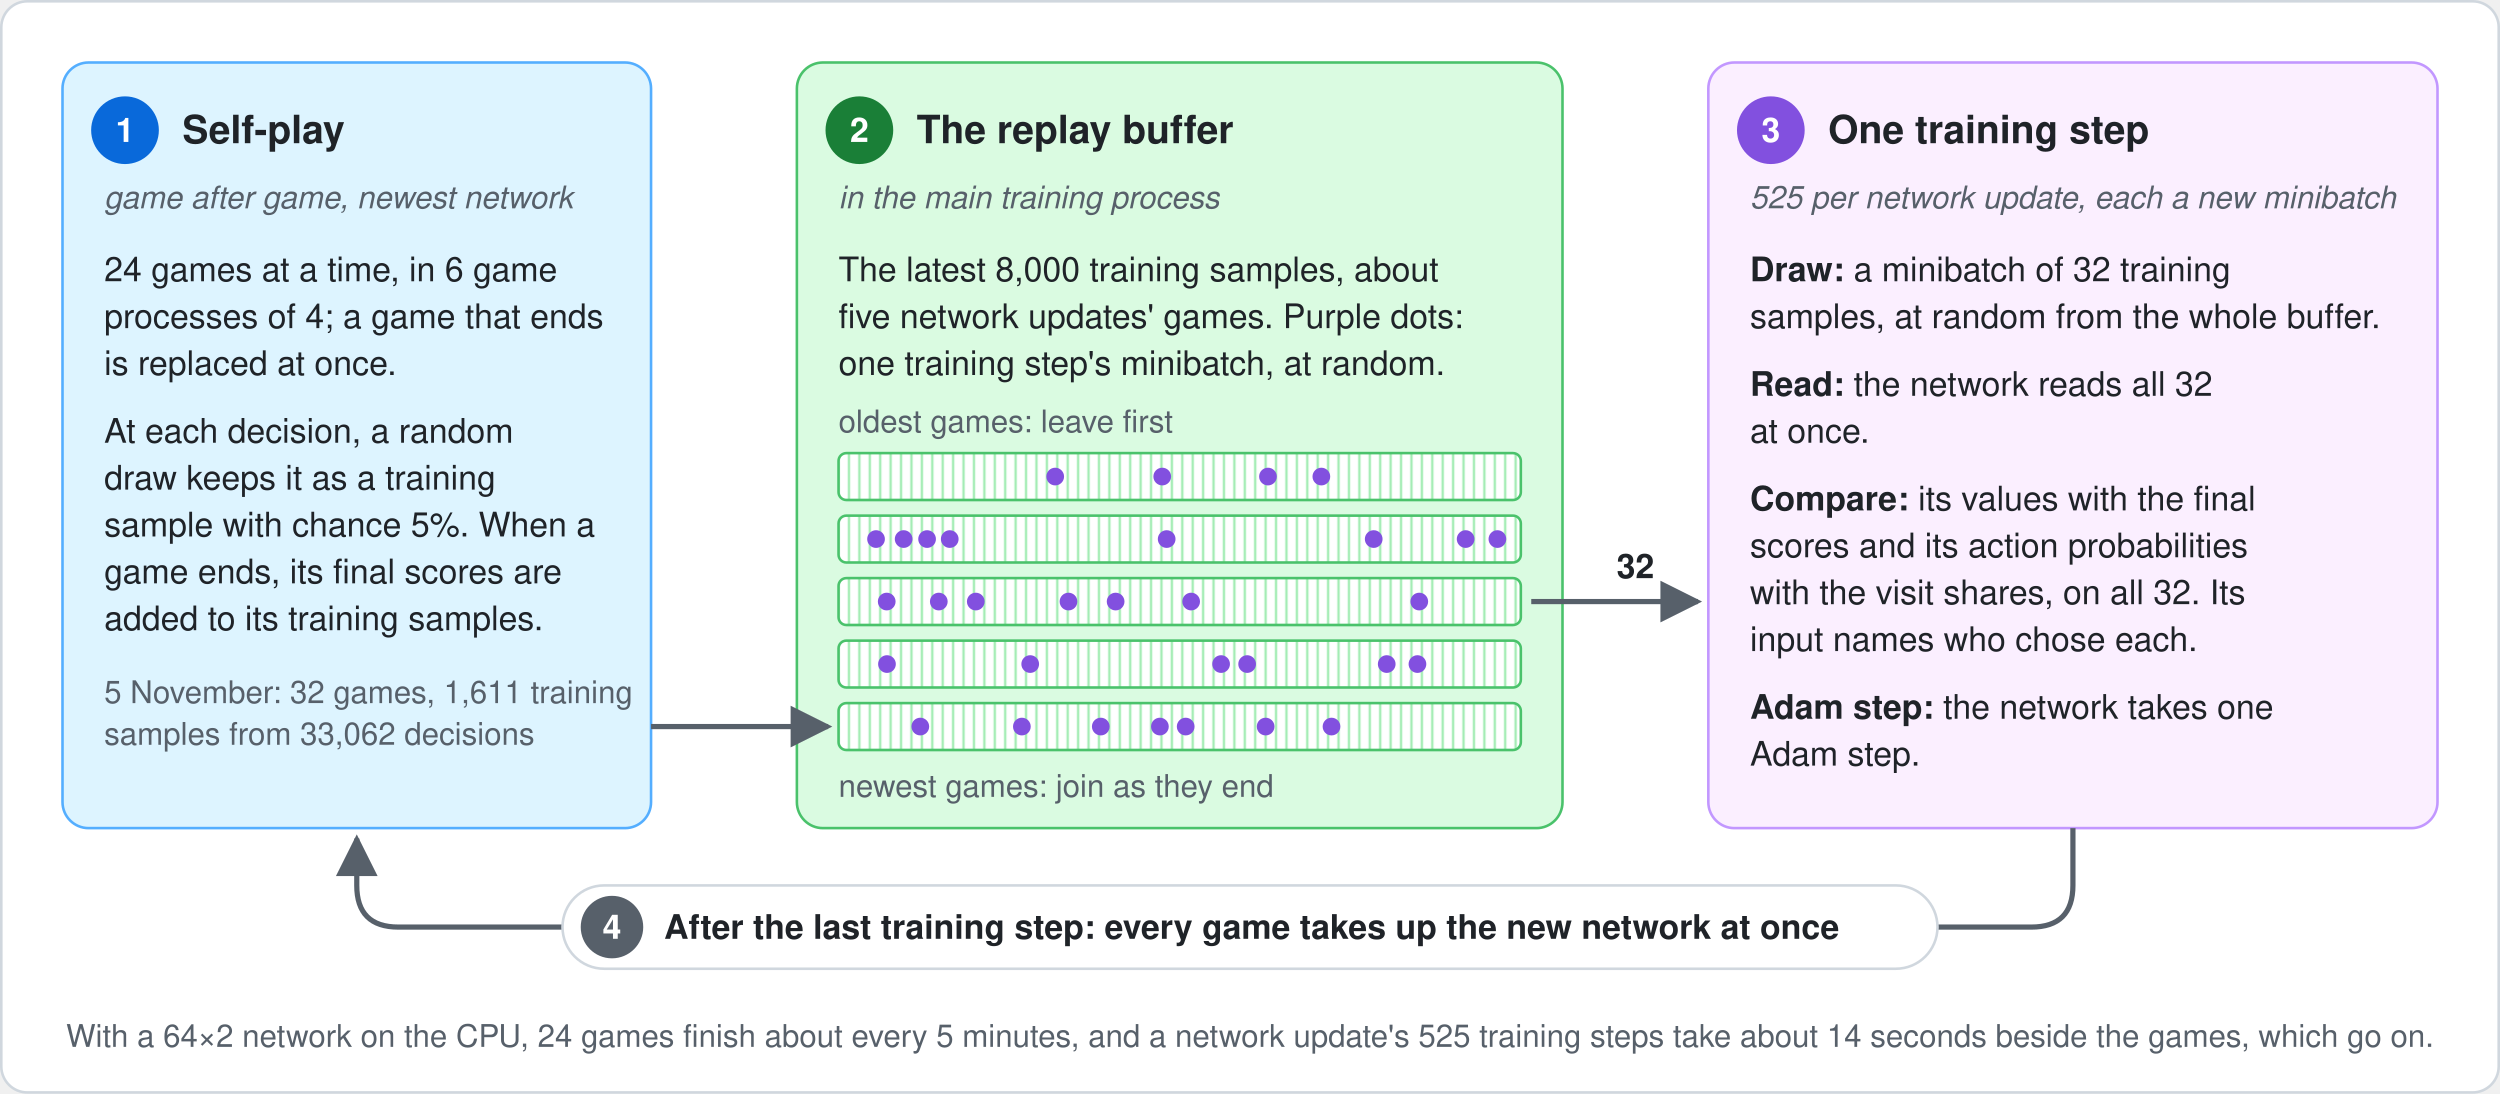
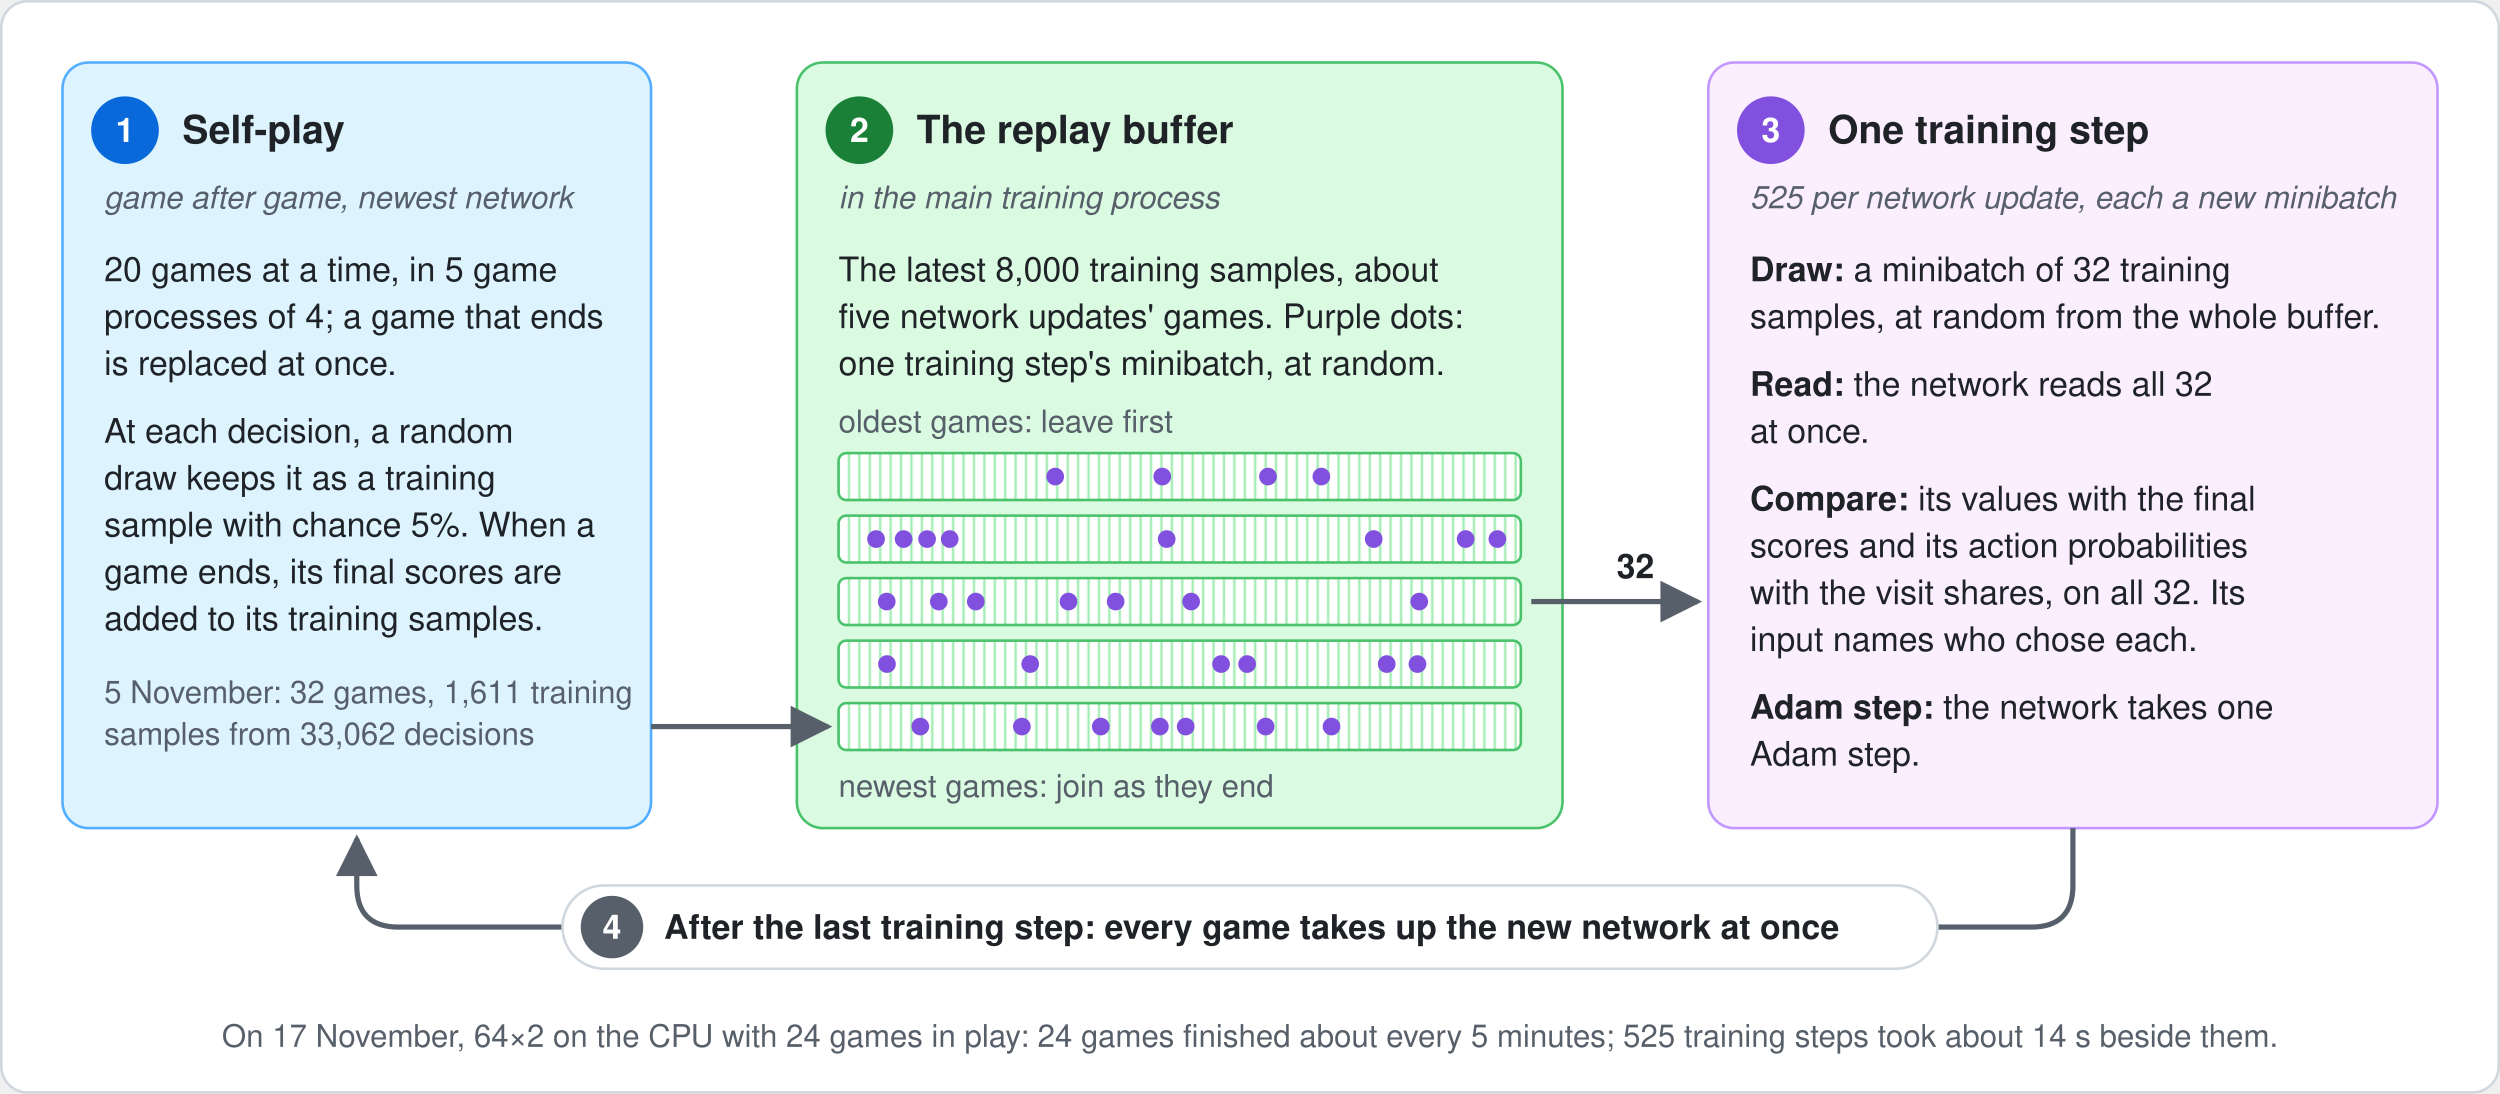
<svg xmlns="http://www.w3.org/2000/svg" width="960" height="420" viewBox="0 0 960 420" role="img" aria-labelledby="title desc">
  <defs>
    <marker id="arrow" viewBox="0 0 10 10" refX="9" refY="5" markerWidth="8" markerHeight="8" orient="auto-start-reverse">
      <path d="M 0 0 L 10 5 L 0 10 z" fill="#57606a" />
    </marker>
    <pattern id="samples" width="4" height="18" patternUnits="userSpaceOnUse">
      <rect width="4" height="18" fill="#ffffff" />
      <rect x="1.5" width="1" height="18" fill="#aceebb" />
    </pattern>
    <style>
      text { font-family: -apple-system, BlinkMacSystemFont, "Segoe UI", Helvetica, Arial, sans-serif; fill: #1f2328; }
      .title { font-size: 15px; font-weight: 600; }
      .sub { font-size: 12px; fill: #57606a; font-style: italic; }
      .body { font-size: 13px; }
      .bold { font-weight: 600; }
      .label { font-size: 12px; fill: #57606a; }
      .step { font-size: 13px; font-weight: 700; fill: #ffffff; }
    </style>
  </defs>
  <rect x="0.5" y="0.5" width="959" height="419" rx="10" fill="#ffffff" stroke="#d0d7de" />
  <rect x="24" y="24" width="226" height="294" rx="10" fill="#ddf4ff" stroke="#54aeff" />
  <circle cx="48" cy="50" r="13" fill="#0969da" />
  <text class="step" x="48" y="54.5" text-anchor="middle">1</text>
  <text class="title" x="70" y="55">Self-play</text>
  <text class="sub" x="40" y="80">game after game, newest network</text>
-   <text class="body" x="40" y="108">24 games at a time, in 6 game</text>
+   <text class="body" x="40" y="108">20 games at a time, in 5 game</text>
  <text class="body" x="40" y="126">processes of 4; a game that ends</text>
  <text class="body" x="40" y="144">is replaced at once.</text>
  <text class="body" x="40" y="170">At each decision, a random</text>
  <text class="body" x="40" y="188">draw keeps it as a training</text>
  <text class="body" x="40" y="206">sample with chance 5%. When a</text>
  <text class="body" x="40" y="224">game ends, its final scores are</text>
  <text class="body" x="40" y="242">added to its training samples.</text>
  <text class="label" x="40" y="270">5 November: 32 games, 1,611 training</text>
  <text class="label" x="40" y="286">samples from 33,062 decisions</text>
  <rect x="306" y="24" width="294" height="294" rx="10" fill="#dafbe1" stroke="#4ac26b" />
  <circle cx="330" cy="50" r="13" fill="#1a7f37" />
  <text class="step" x="330" y="54.5" text-anchor="middle">2</text>
  <text class="title" x="352" y="55">The replay buffer</text>
  <text class="sub" x="322" y="80">in the main training process</text>
  <text class="body" x="322" y="108">The latest 8,000 training samples, about</text>
  <text class="body" x="322" y="126">five network updates' games. Purple dots:</text>
  <text class="body" x="322" y="144">one training step's minibatch, at random.</text>
  <text class="label" x="322" y="166">oldest games: leave first</text>
  <rect x="322" y="174" width="262" height="18" rx="3" fill="url(#samples)" stroke="#4ac26b" />
  <rect x="322" y="198" width="262" height="18" rx="3" fill="url(#samples)" stroke="#4ac26b" />
  <rect x="322" y="222" width="262" height="18" rx="3" fill="url(#samples)" stroke="#4ac26b" />
  <rect x="322" y="246" width="262" height="18" rx="3" fill="url(#samples)" stroke="#4ac26b" />
  <rect x="322" y="270" width="262" height="18" rx="3" fill="url(#samples)" stroke="#4ac26b" />
  <circle cx="527.5" cy="207.0" r="3.4" fill="#8250df" />
  <circle cx="575.0" cy="207.0" r="3.4" fill="#8250df" />
  <circle cx="353.4" cy="279.0" r="3.4" fill="#8250df" />
  <circle cx="486.0" cy="279.0" r="3.4" fill="#8250df" />
  <circle cx="544.3" cy="255.0" r="3.4" fill="#8250df" />
  <circle cx="562.8" cy="207.0" r="3.4" fill="#8250df" />
  <circle cx="478.9" cy="255.0" r="3.4" fill="#8250df" />
  <circle cx="374.7" cy="231.0" r="3.4" fill="#8250df" />
  <circle cx="405.2" cy="183.0" r="3.4" fill="#8250df" />
  <circle cx="545.0" cy="231.0" r="3.4" fill="#8250df" />
  <circle cx="532.5" cy="255.0" r="3.4" fill="#8250df" />
  <circle cx="468.9" cy="255.0" r="3.4" fill="#8250df" />
  <circle cx="448.0" cy="207.0" r="3.4" fill="#8250df" />
  <circle cx="422.7" cy="279.0" r="3.4" fill="#8250df" />
  <circle cx="395.6" cy="255.0" r="3.4" fill="#8250df" />
  <circle cx="340.6" cy="255.0" r="3.4" fill="#8250df" />
  <circle cx="511.3" cy="279.0" r="3.4" fill="#8250df" />
  <circle cx="445.4" cy="279.0" r="3.4" fill="#8250df" />
  <circle cx="446.3" cy="183.0" r="3.4" fill="#8250df" />
  <circle cx="356.0" cy="207.0" r="3.4" fill="#8250df" />
  <circle cx="336.4" cy="207.0" r="3.4" fill="#8250df" />
  <circle cx="455.3" cy="279.0" r="3.4" fill="#8250df" />
  <circle cx="507.4" cy="183.0" r="3.4" fill="#8250df" />
  <circle cx="457.4" cy="231.0" r="3.4" fill="#8250df" />
  <circle cx="410.3" cy="231.0" r="3.4" fill="#8250df" />
  <circle cx="428.4" cy="231.0" r="3.4" fill="#8250df" />
  <circle cx="486.9" cy="183.0" r="3.4" fill="#8250df" />
  <circle cx="347.0" cy="207.0" r="3.4" fill="#8250df" />
  <circle cx="364.7" cy="207.0" r="3.4" fill="#8250df" />
  <circle cx="392.4" cy="279.0" r="3.4" fill="#8250df" />
  <circle cx="360.5" cy="231.0" r="3.4" fill="#8250df" />
  <circle cx="340.5" cy="231.0" r="3.4" fill="#8250df" />
  <text class="label" x="322" y="306">newest games: join as they end</text>
  <rect x="656" y="24" width="280" height="294" rx="10" fill="#fbefff" stroke="#c297ff" />
  <circle cx="680" cy="50" r="13" fill="#8250df" />
  <text class="step" x="680" y="54.5" text-anchor="middle">3</text>
  <text class="title" x="702" y="55">One training step</text>
  <text class="sub" x="672" y="80">525 per network update, each a new minibatch</text>
  <text class="body" x="672" y="108">
    <tspan class="bold">Draw:</tspan> a minibatch of 32 training</text>
  <text class="body" x="672" y="126">samples, at random from the whole buffer.</text>
  <text class="body" x="672" y="152">
    <tspan class="bold">Read:</tspan> the network reads all 32</text>
  <text class="body" x="672" y="170">at once.</text>
  <text class="body" x="672" y="196">
    <tspan class="bold">Compare:</tspan> its values with the final</text>
  <text class="body" x="672" y="214">scores and its action probabilities</text>
  <text class="body" x="672" y="232">with the visit shares, on all 32. Its</text>
  <text class="body" x="672" y="250">input names who chose each.</text>
  <text class="body" x="672" y="276">
    <tspan class="bold">Adam step:</tspan> the network takes one</text>
  <text class="body" x="672" y="294">Adam step.</text>
  <line x1="250" y1="279" x2="318" y2="279" stroke="#57606a" stroke-width="2" marker-end="url(#arrow)" />
  <line x1="588" y1="231" x2="652" y2="231" stroke="#57606a" stroke-width="2" marker-end="url(#arrow)" />
  <text class="body bold" x="628" y="222" text-anchor="middle">32</text>
  <path d="M 796 318 L 796 340 Q 796 356 780 356 L 153 356 Q 137 356 137 340 L 137 322" fill="none" stroke="#57606a" stroke-width="2" marker-end="url(#arrow)" />
  <rect x="216" y="340" width="528" height="32" rx="16" fill="#ffffff" stroke="#d0d7de" />
  <circle cx="235" cy="356" r="12" fill="#57606a" />
  <text class="step" x="235" y="360.5" text-anchor="middle">4</text>
  <text class="body bold" x="255" y="360.5">After the last training step: every game takes up the new network at once</text>
-   <text class="label" x="480" y="402" text-anchor="middle">With a 64×2 network on the CPU, 24 games finish about every 5 minutes, and a network update's 525 training steps take about 14 seconds beside the games, which go on.</text>
+   <text class="label" x="480" y="402" text-anchor="middle">On 17 November, 64×2 on the CPU with 24 games in play: 24 games finished about every 5 minutes; 525 training steps took about 14 s beside them.</text>
</svg>
